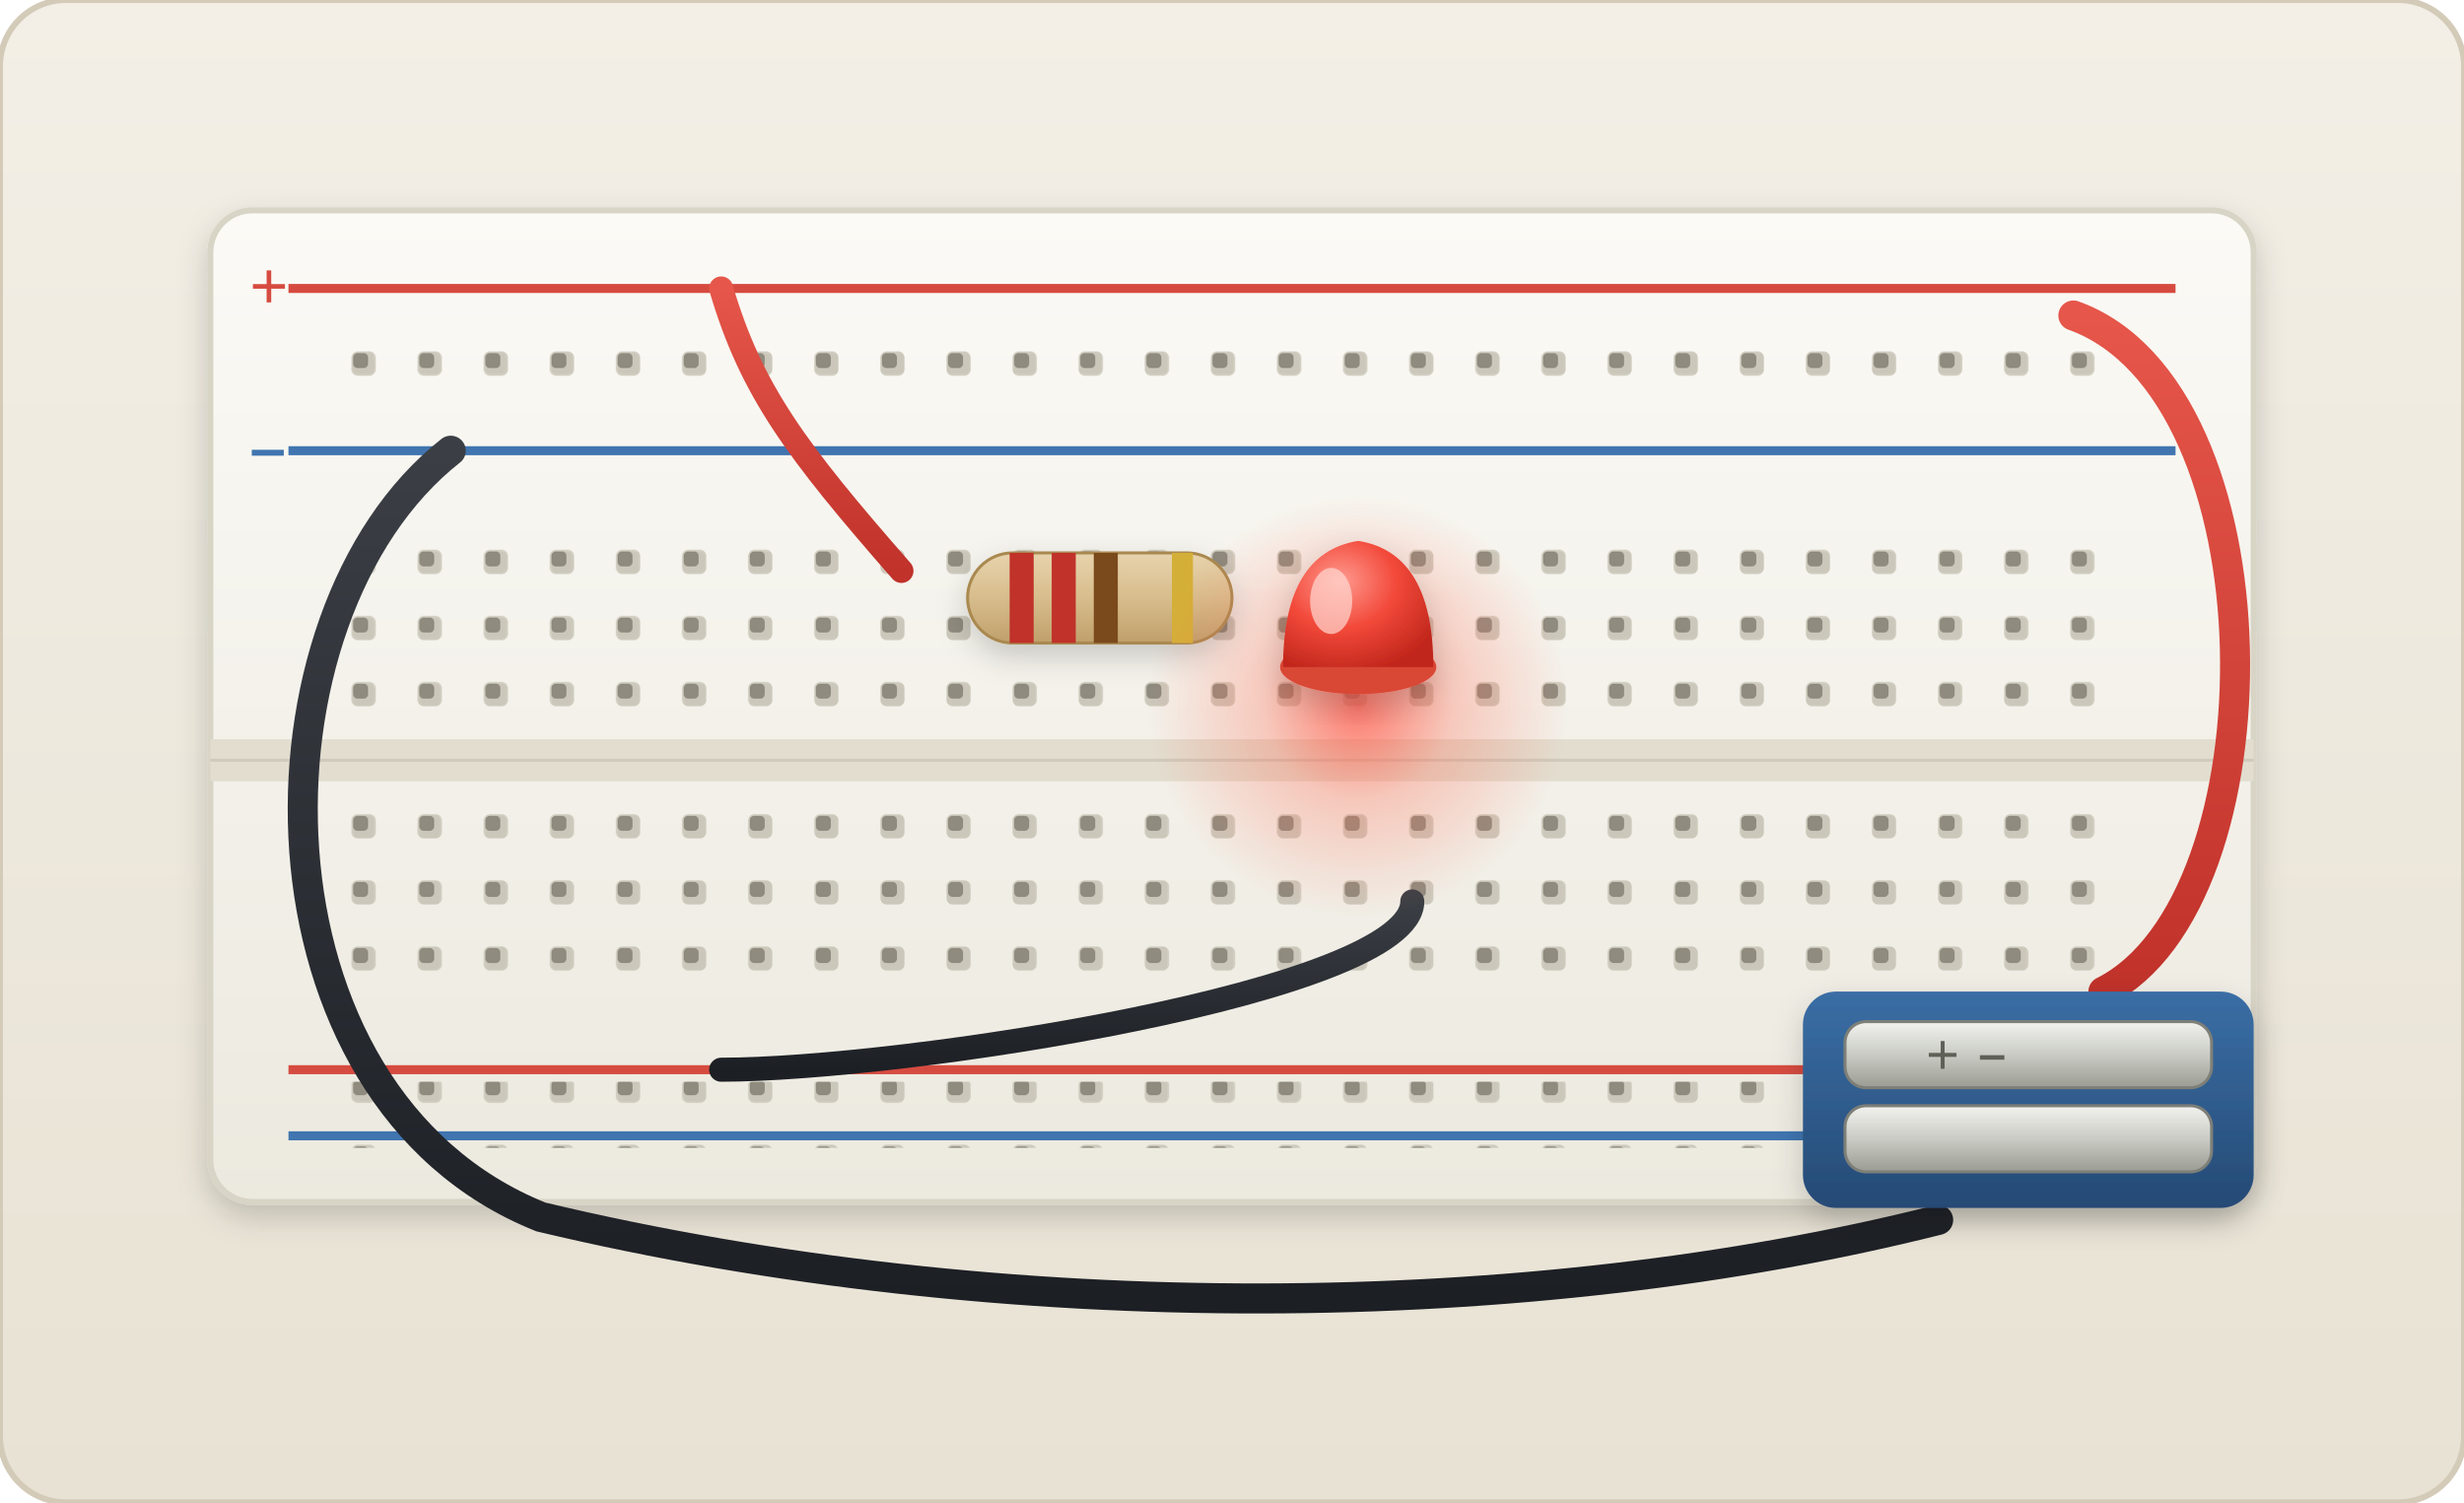
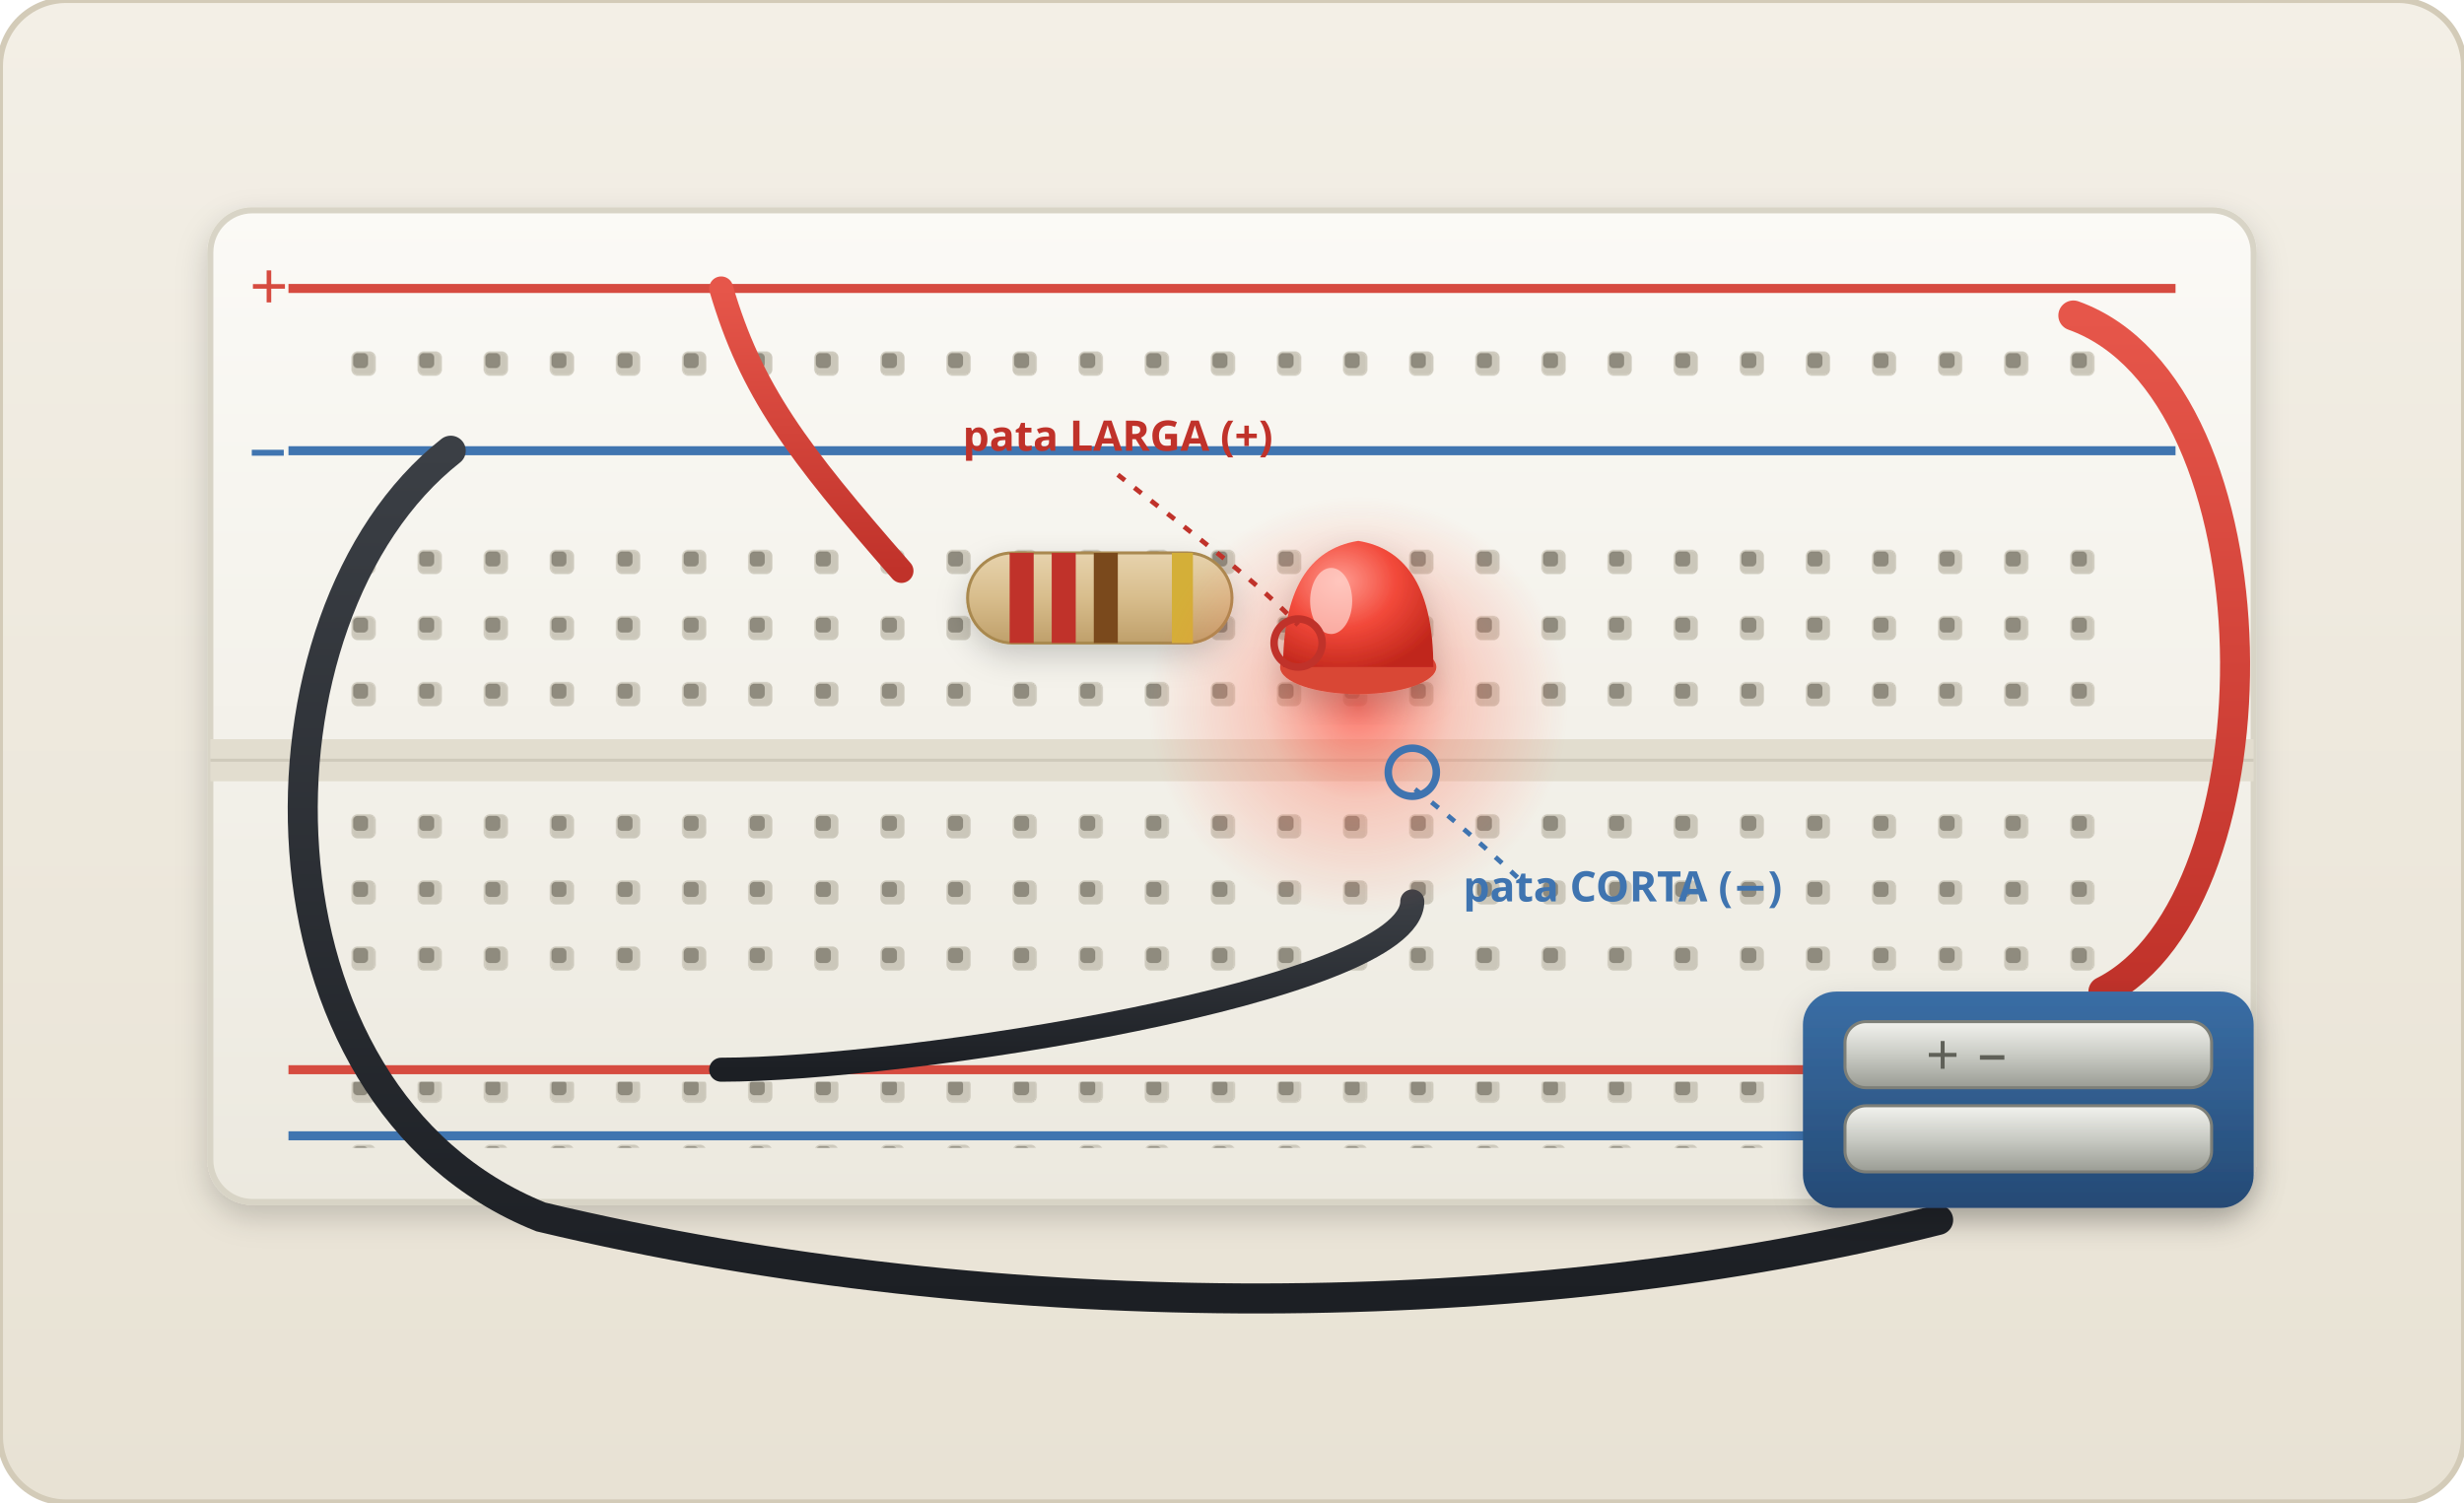
<svg xmlns="http://www.w3.org/2000/svg" viewBox="0 0 820 500" width="820" height="500" font-family="'Segoe UI',system-ui,sans-serif">
  <defs>
    <linearGradient id="panel3" x1="0" y1="0" x2="0" y2="1">
      <stop offset="0" stop-color="#f3efe6" />
      <stop offset="1" stop-color="#e8e2d4" />
    </linearGradient>
    <linearGradient id="bb" x1="0" y1="0" x2="0" y2="1">
      <stop offset="0" stop-color="#fbfaf6" />
      <stop offset="1" stop-color="#ece9df" />
    </linearGradient>
    <radialGradient id="ledGlow3" cx="0.5" cy="0.5" r="0.5">
      <stop offset="0" stop-color="#ff5a4d" stop-opacity="0.8" />
      <stop offset="0.45" stop-color="#ff6a52" stop-opacity="0.3" />
      <stop offset="1" stop-color="#ff6a52" stop-opacity="0" />
    </radialGradient>
    <radialGradient id="ledDome3" cx="0.38" cy="0.32" r="0.75">
      <stop offset="0" stop-color="#ff9a8f" />
      <stop offset="0.5" stop-color="#f2493a" />
      <stop offset="1" stop-color="#c0261b" />
    </radialGradient>
    <linearGradient id="resBody3" x1="0" y1="0" x2="0" y2="1">
      <stop offset="0" stop-color="#e7d3ad" />
      <stop offset="0.5" stop-color="#d8bd8c" />
      <stop offset="1" stop-color="#bfa06b" />
    </linearGradient>
    <linearGradient id="leg3" x1="0" y1="0" x2="1" y2="0">
      <stop offset="0" stop-color="#cfd3d6" />
      <stop offset="0.5" stop-color="#9aa0a6" />
      <stop offset="1" stop-color="#c4c9cd" />
    </linearGradient>
    <linearGradient id="battBody3" x1="0" y1="0" x2="0" y2="1">
      <stop offset="0" stop-color="#3a6ea5" />
      <stop offset="1" stop-color="#254a75" />
    </linearGradient>
    <linearGradient id="cell3" x1="0" y1="0" x2="0" y2="1">
      <stop offset="0" stop-color="#f2f2ee" />
      <stop offset="0.5" stop-color="#c9cbc4" />
      <stop offset="1" stop-color="#9a9c94" />
    </linearGradient>
    <linearGradient id="wireR3" x1="0" y1="0" x2="0" y2="1">
      <stop offset="0" stop-color="#e6564a" />
      <stop offset="1" stop-color="#c0322a" />
    </linearGradient>
    <linearGradient id="wireK3" x1="0" y1="0" x2="0" y2="1">
      <stop offset="0" stop-color="#3b3f45" />
      <stop offset="1" stop-color="#1c1f24" />
    </linearGradient>
    <pattern id="holes" width="22" height="22" patternUnits="userSpaceOnUse">
      <rect x="7" y="7" width="8" height="8" rx="2" fill="#cbc7ba" />
      <rect x="7.5" y="7.5" width="5" height="5" rx="1.5" fill="#8f8b7e" />
    </pattern>
    <filter id="soft3" x="-20%" y="-20%" width="140%" height="140%">
      <feDropShadow dx="0" dy="4" stdDeviation="5" flood-color="#000" flood-opacity="0.18" />
    </filter>
  </defs>
  <rect x="0" y="0" width="820" height="500" rx="22" fill="url(#panel3)" />
  <rect x="0" y="0" width="820" height="500" rx="22" fill="none" stroke="#d3cbb8" stroke-width="2" />
  <g filter="url(#soft3)">
    <rect x="70" y="70" width="680" height="330" rx="14" fill="url(#bb)" stroke="#d8d4c6" stroke-width="2" />
    <line x1="96" y1="96" x2="724" y2="96" stroke="#d64b3f" stroke-width="3" />
    <line x1="96" y1="150" x2="724" y2="150" stroke="#3f74b0" stroke-width="3" />
    <text x="82" y="101" font-size="15" font-weight="700" fill="#d64b3f">＋</text>
    <text x="82" y="156" font-size="17" font-weight="700" fill="#3f74b0">−</text>
    <rect x="110" y="104" width="600" height="22" fill="url(#holes)" />
    <rect x="110" y="120" width="600" height="0" fill="none" />
    <rect x="110" y="176" width="600" height="66" fill="url(#holes)" />
    <rect x="70" y="246" width="680" height="14" fill="#e2ddcf" />
    <line x1="70" y1="253" x2="750" y2="253" stroke="#cfcabb" stroke-width="1" />
    <rect x="110" y="262" width="600" height="66" fill="url(#holes)" />
    <line x1="96" y1="356" x2="724" y2="356" stroke="#d64b3f" stroke-width="3" />
    <line x1="96" y1="378" x2="724" y2="378" stroke="#3f74b0" stroke-width="3" />
    <rect x="110" y="360" width="600" height="22" fill="url(#holes)" />
  </g>
  <path d="M150 96 C 120 40, 700 24, 690 96" fill="none" stroke="url(#wireR3)" stroke-width="9" stroke-linecap="round" opacity="0" />
  <path d="M690 105 C 760 130, 760 300, 700 330" fill="none" stroke="url(#wireR3)" stroke-width="10" stroke-linecap="round" />
  <path d="M150 150 C 80 205, 80 365, 180 405 C 335 442, 510 440, 645 406" fill="none" stroke="url(#wireK3)" stroke-width="10" stroke-linecap="round" />
  <path d="M240 96 C 250 130, 265 150, 300 190" fill="none" stroke="url(#wireR3)" stroke-width="8" stroke-linecap="round" />
  <path d="M470 300 C 470 330, 300 356, 240 356" fill="none" stroke="url(#wireK3)" stroke-width="8" stroke-linecap="round" />
  <g filter="url(#soft3)">
    <line x1="300" y1="192" x2="300" y2="212" stroke="url(#leg3)" stroke-width="4" />
    <line x1="300" y1="200" x2="432" y2="200" stroke="url(#leg3)" stroke-width="4" />
    <line x1="432" y1="200" x2="432" y2="234" stroke="url(#leg3)" stroke-width="4" />
    <rect x="322" y="184" width="88" height="30" rx="15" fill="url(#resBody3)" stroke="#a98950" stroke-width="1" />
    <rect x="336" y="184" width="8" height="30" fill="#c0322a" />
    <rect x="350" y="184" width="8" height="30" fill="#c0322a" />
    <rect x="364" y="184" width="8" height="30" fill="#7a4a1e" />
    <rect x="390" y="184" width="7" height="30" fill="#d4af37" />
  </g>
  <circle cx="452" cy="235" r="70" fill="url(#ledGlow3)" />
  <path d="M432 234 L432 210" stroke="url(#leg3)" stroke-width="5" stroke-linecap="round" />
  <path d="M470 262 L470 238" stroke="url(#leg3)" stroke-width="5" stroke-linecap="round" />
  <g filter="url(#soft3)">
    <ellipse cx="452" cy="222" rx="26" ry="9" fill="#d94636" />
    <path d="M427 222 Q427 184 452 180 Q477 184 477 222 Z" fill="url(#ledDome3)" />
    <ellipse cx="443" cy="200" rx="7" ry="11" fill="#ffd9d2" opacity="0.7" />
  </g>
+   <g>
+     <circle cx="432" cy="214" r="8" fill="none" stroke="#c0322a" stroke-width="2.5" />
+     <circle cx="470" cy="257" r="8" fill="none" stroke="#3f74b0" stroke-width="2.5" />
+     <text x="372" y="150" text-anchor="middle" font-size="14" font-weight="700" fill="#c0322a">pata LARGA (+)</text>
+     <path d="M372 158 C 400 180, 420 195, 432 208" fill="none" stroke="#c0322a" stroke-width="1.6" stroke-dasharray="3 4" />
+     <text x="540" y="300" text-anchor="middle" font-size="14" font-weight="700" fill="#3f74b0">pata CORTA (−)</text>
+     <path d="M505 292 C 490 278, 478 268, 470 262" fill="none" stroke="#3f74b0" stroke-width="1.6" stroke-dasharray="3 4" />
+   </g>
  <g filter="url(#soft3)">
    <rect x="600" y="330" width="150" height="72" rx="11" fill="url(#battBody3)" />
    <rect x="614" y="340" width="122" height="22" rx="7" fill="url(#cell3)" stroke="#7d7f78" stroke-width="1" />
    <rect x="614" y="368" width="122" height="22" rx="7" fill="url(#cell3)" stroke="#7d7f78" stroke-width="1" />
    <text x="640" y="356" font-size="13" font-weight="700" fill="#5f6158">＋  −</text>
  </g>
</svg>
